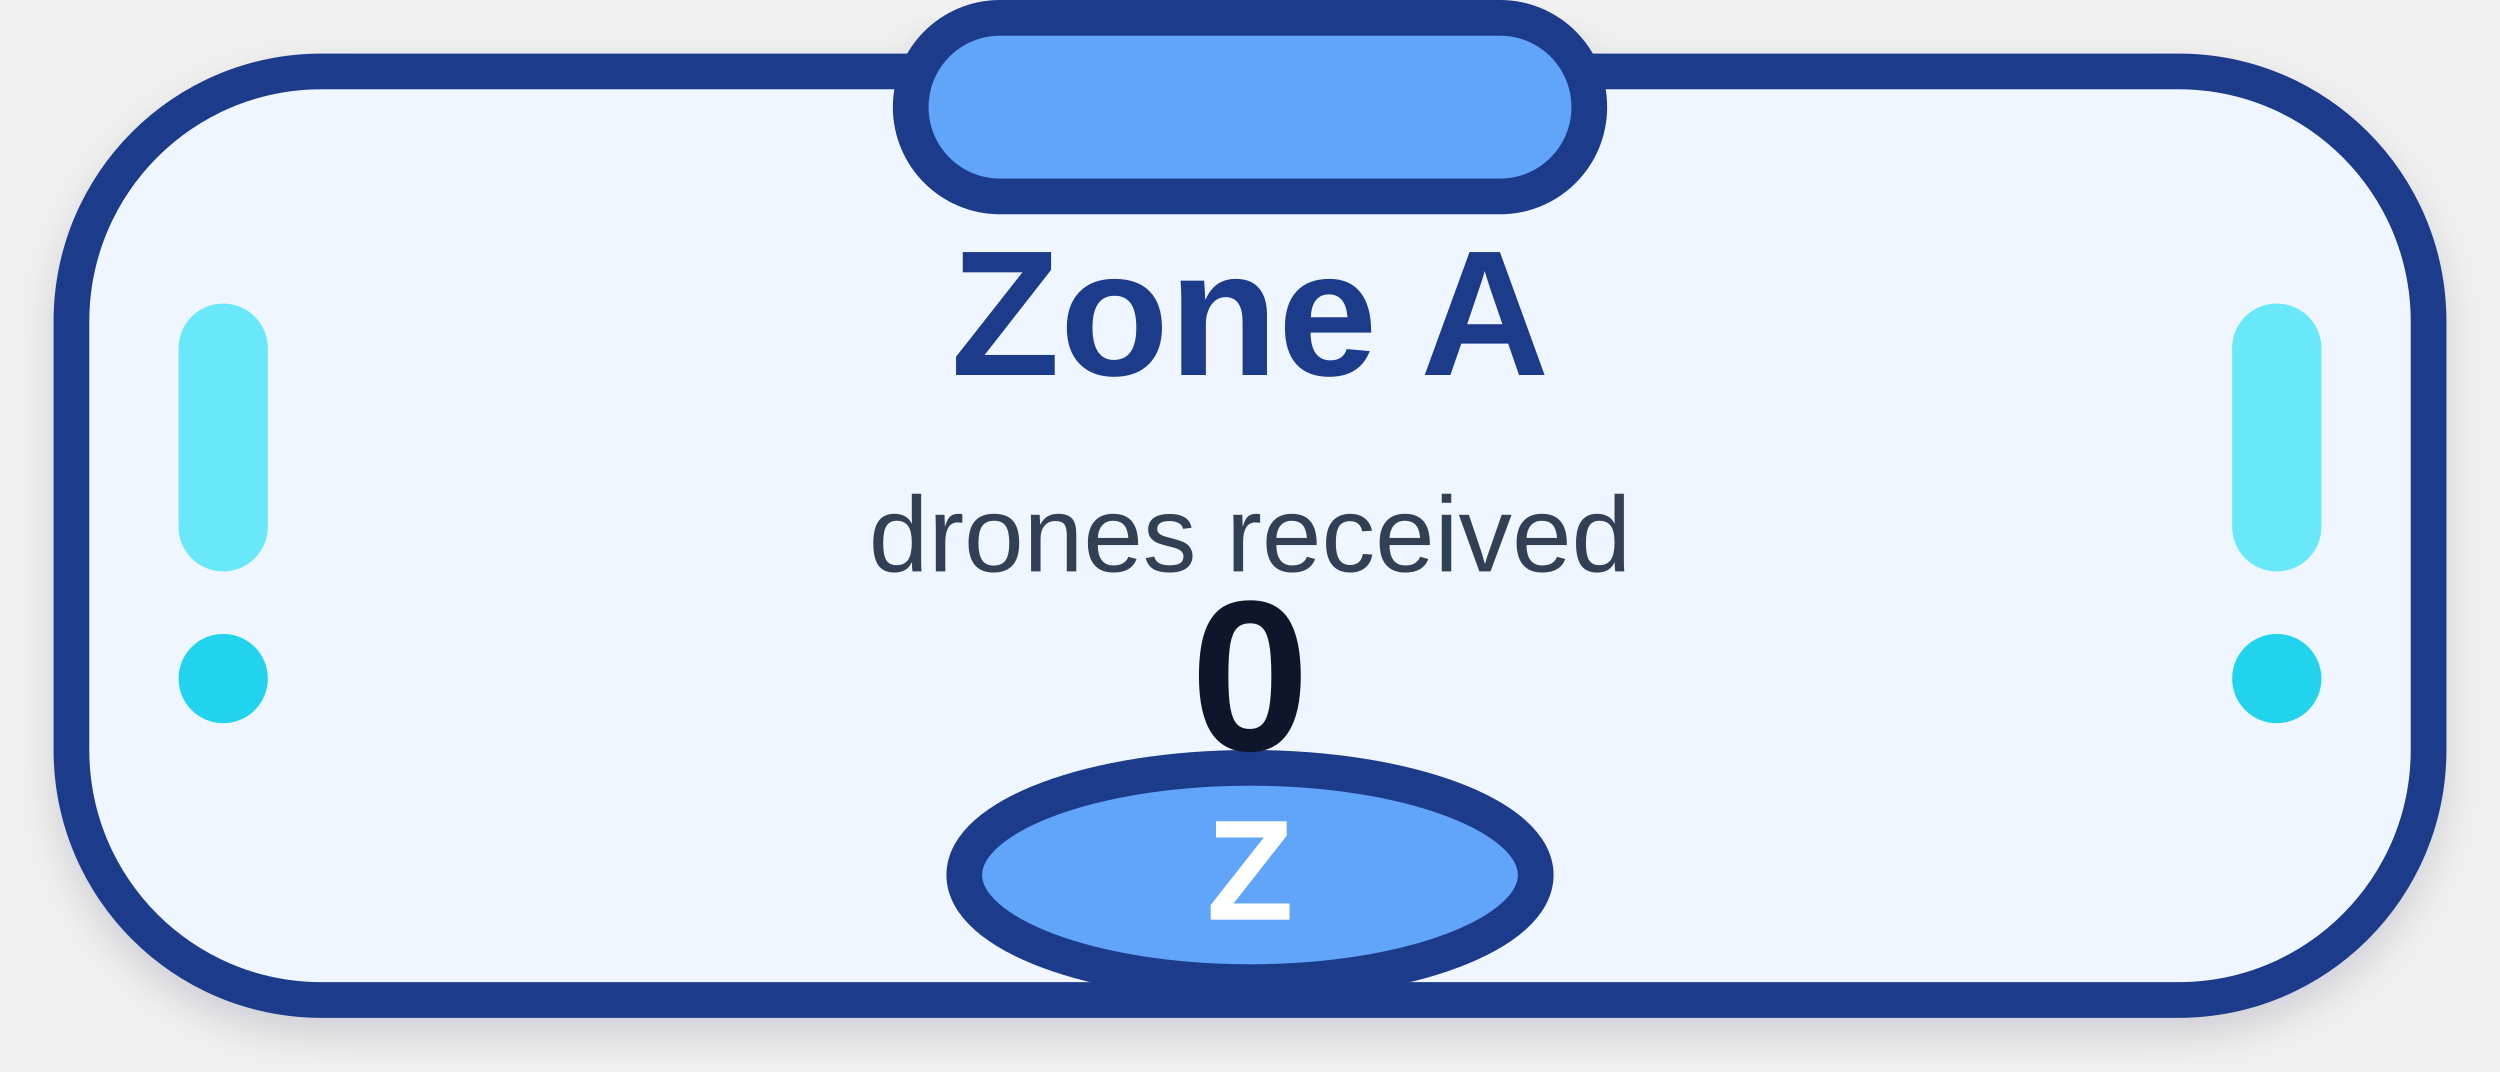
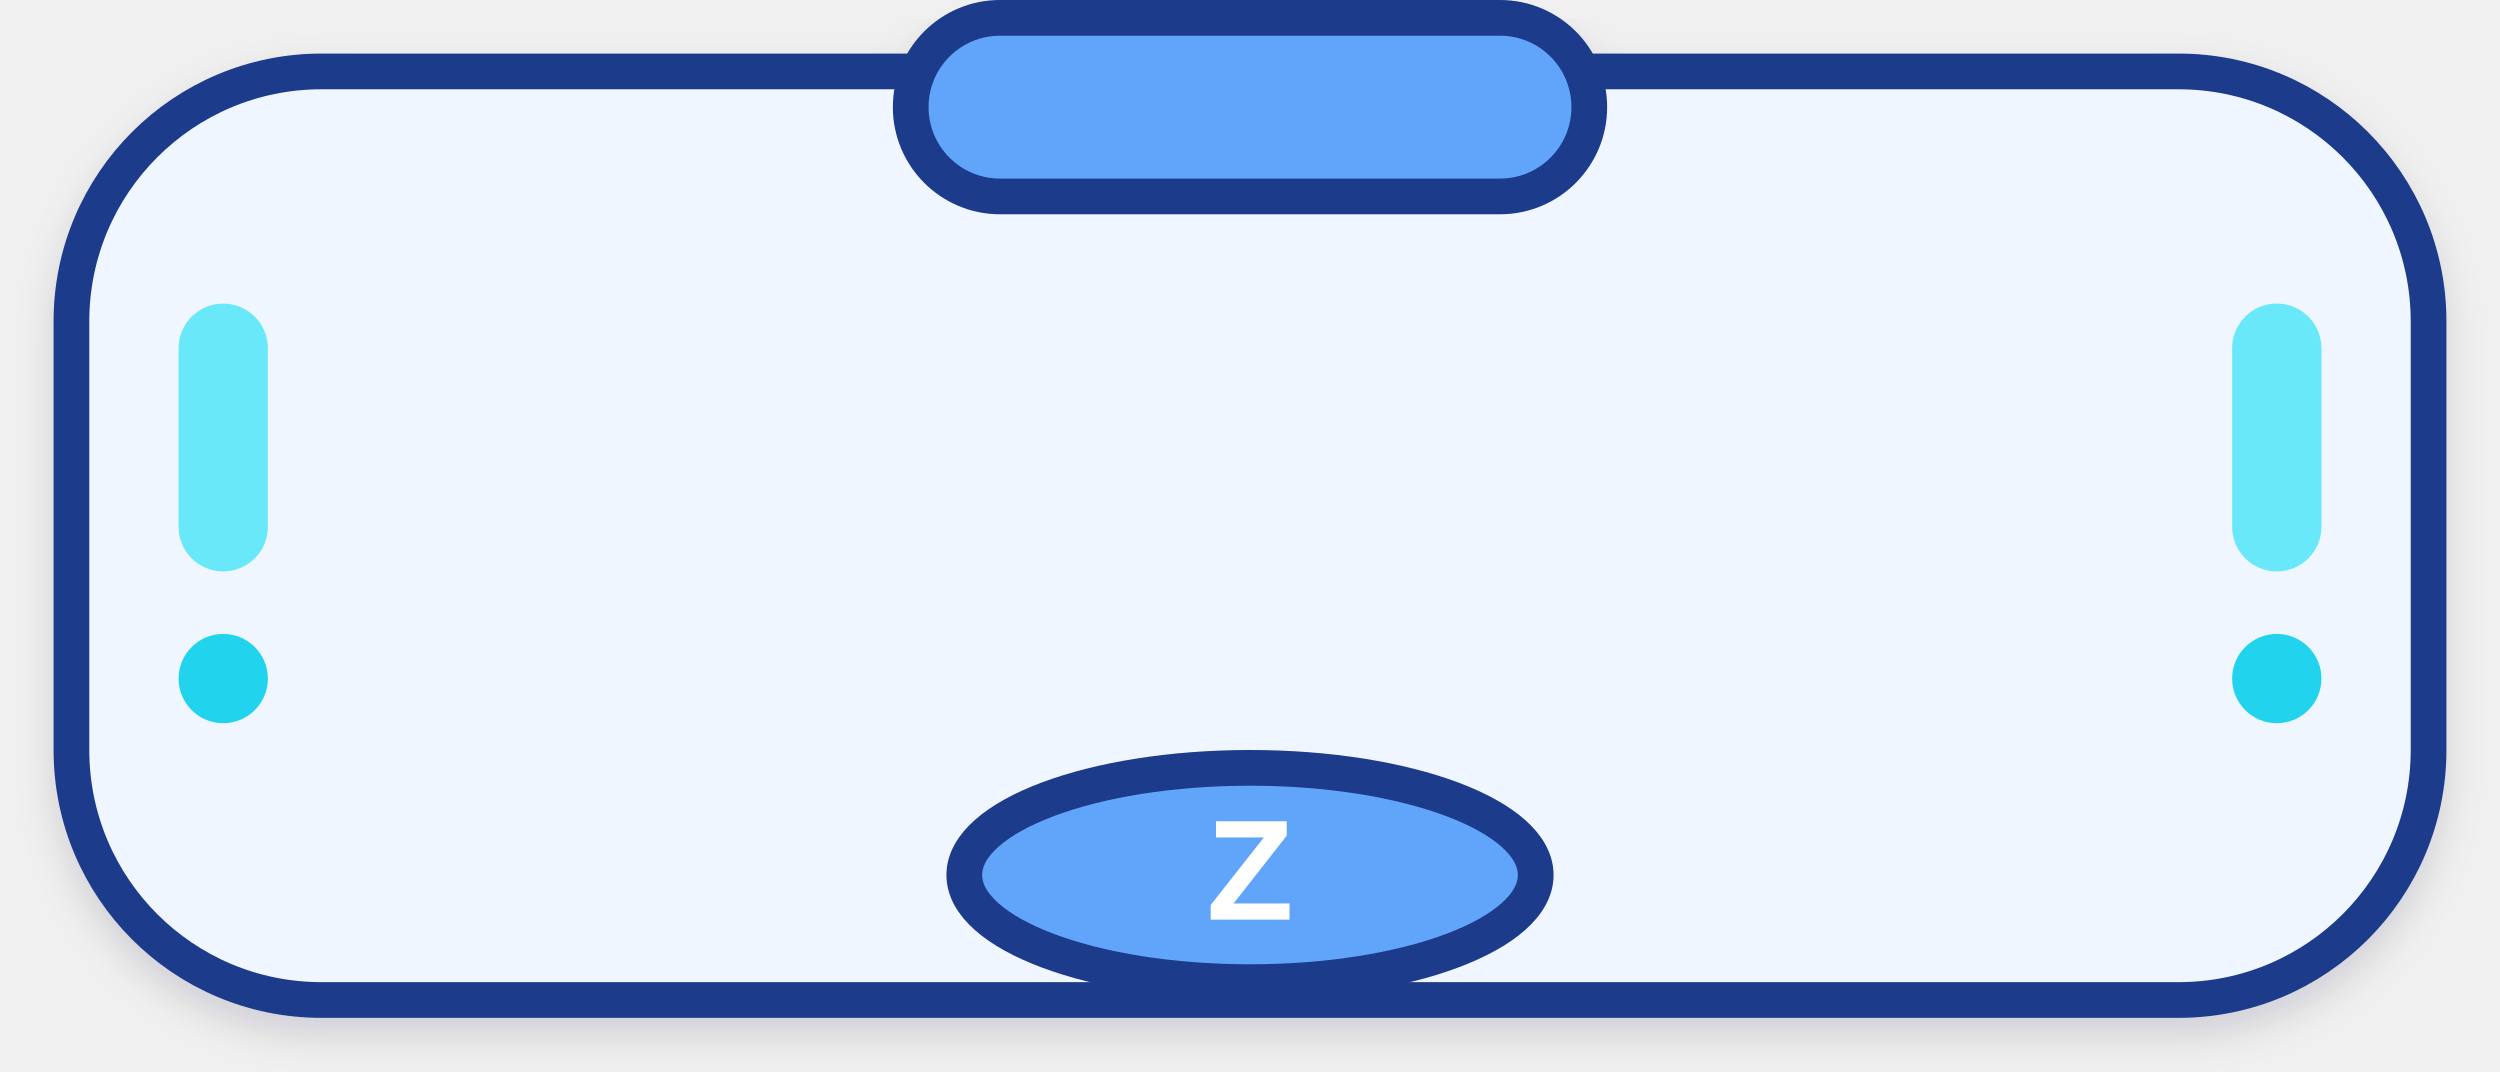
<svg xmlns="http://www.w3.org/2000/svg" viewBox="0 0 280 120" width="280" height="120" role="img" aria-label="Zone">
  <defs>
    <filter id="shadow" x="-10%" y="-10%" width="130%" height="140%">
      <feDropShadow dx="0" dy="2" stdDeviation="2" flood-color="#0f172a" flood-opacity="0.14" />
    </filter>
  </defs>
  <g filter="url(#shadow)">
    <rect x="8" y="8" width="264" height="104" rx="28" fill="#eff6ff" stroke="#1e3a8a" stroke-width="4" />
    <rect x="102" y="2" width="76" height="20" rx="10" fill="#60a5fa" stroke="#1e3a8a" stroke-width="4" />
    <rect x="20" y="34" width="10" height="30" rx="5" fill="#67e8f9" />
    <circle cx="25" cy="76" r="5" fill="#22d3ee" />
    <rect x="250" y="34" width="10" height="30" rx="5" fill="#67e8f9" />
    <circle cx="255" cy="76" r="5" fill="#22d3ee" />
    <ellipse cx="140" cy="98" rx="32" ry="12" fill="#60a5fa" stroke="#1e3a8a" stroke-width="4" />
    <text x="140" y="103" text-anchor="middle" font-family="Arial, sans-serif" font-size="16" font-weight="700" fill="#ffffff">Z</text>
-     <g id="zone-content">
-       <text id="zone-title" x="140" y="42" text-anchor="middle" font-family="Arial, sans-serif" font-size="20" font-weight="700" fill="#1e3a8a">Zone A</text>
-       <text id="zone-subtitle" x="140" y="64" text-anchor="middle" font-family="Arial, sans-serif" font-size="12" fill="#334155">drones received</text>
-       <text id="zone-value" x="140" y="84" text-anchor="middle" font-family="Arial, sans-serif" font-size="24" font-weight="700" fill="#0f172a">0</text>
-     </g>
+     <g id="zone-content" aria-hidden="true" />
  </g>
</svg>
